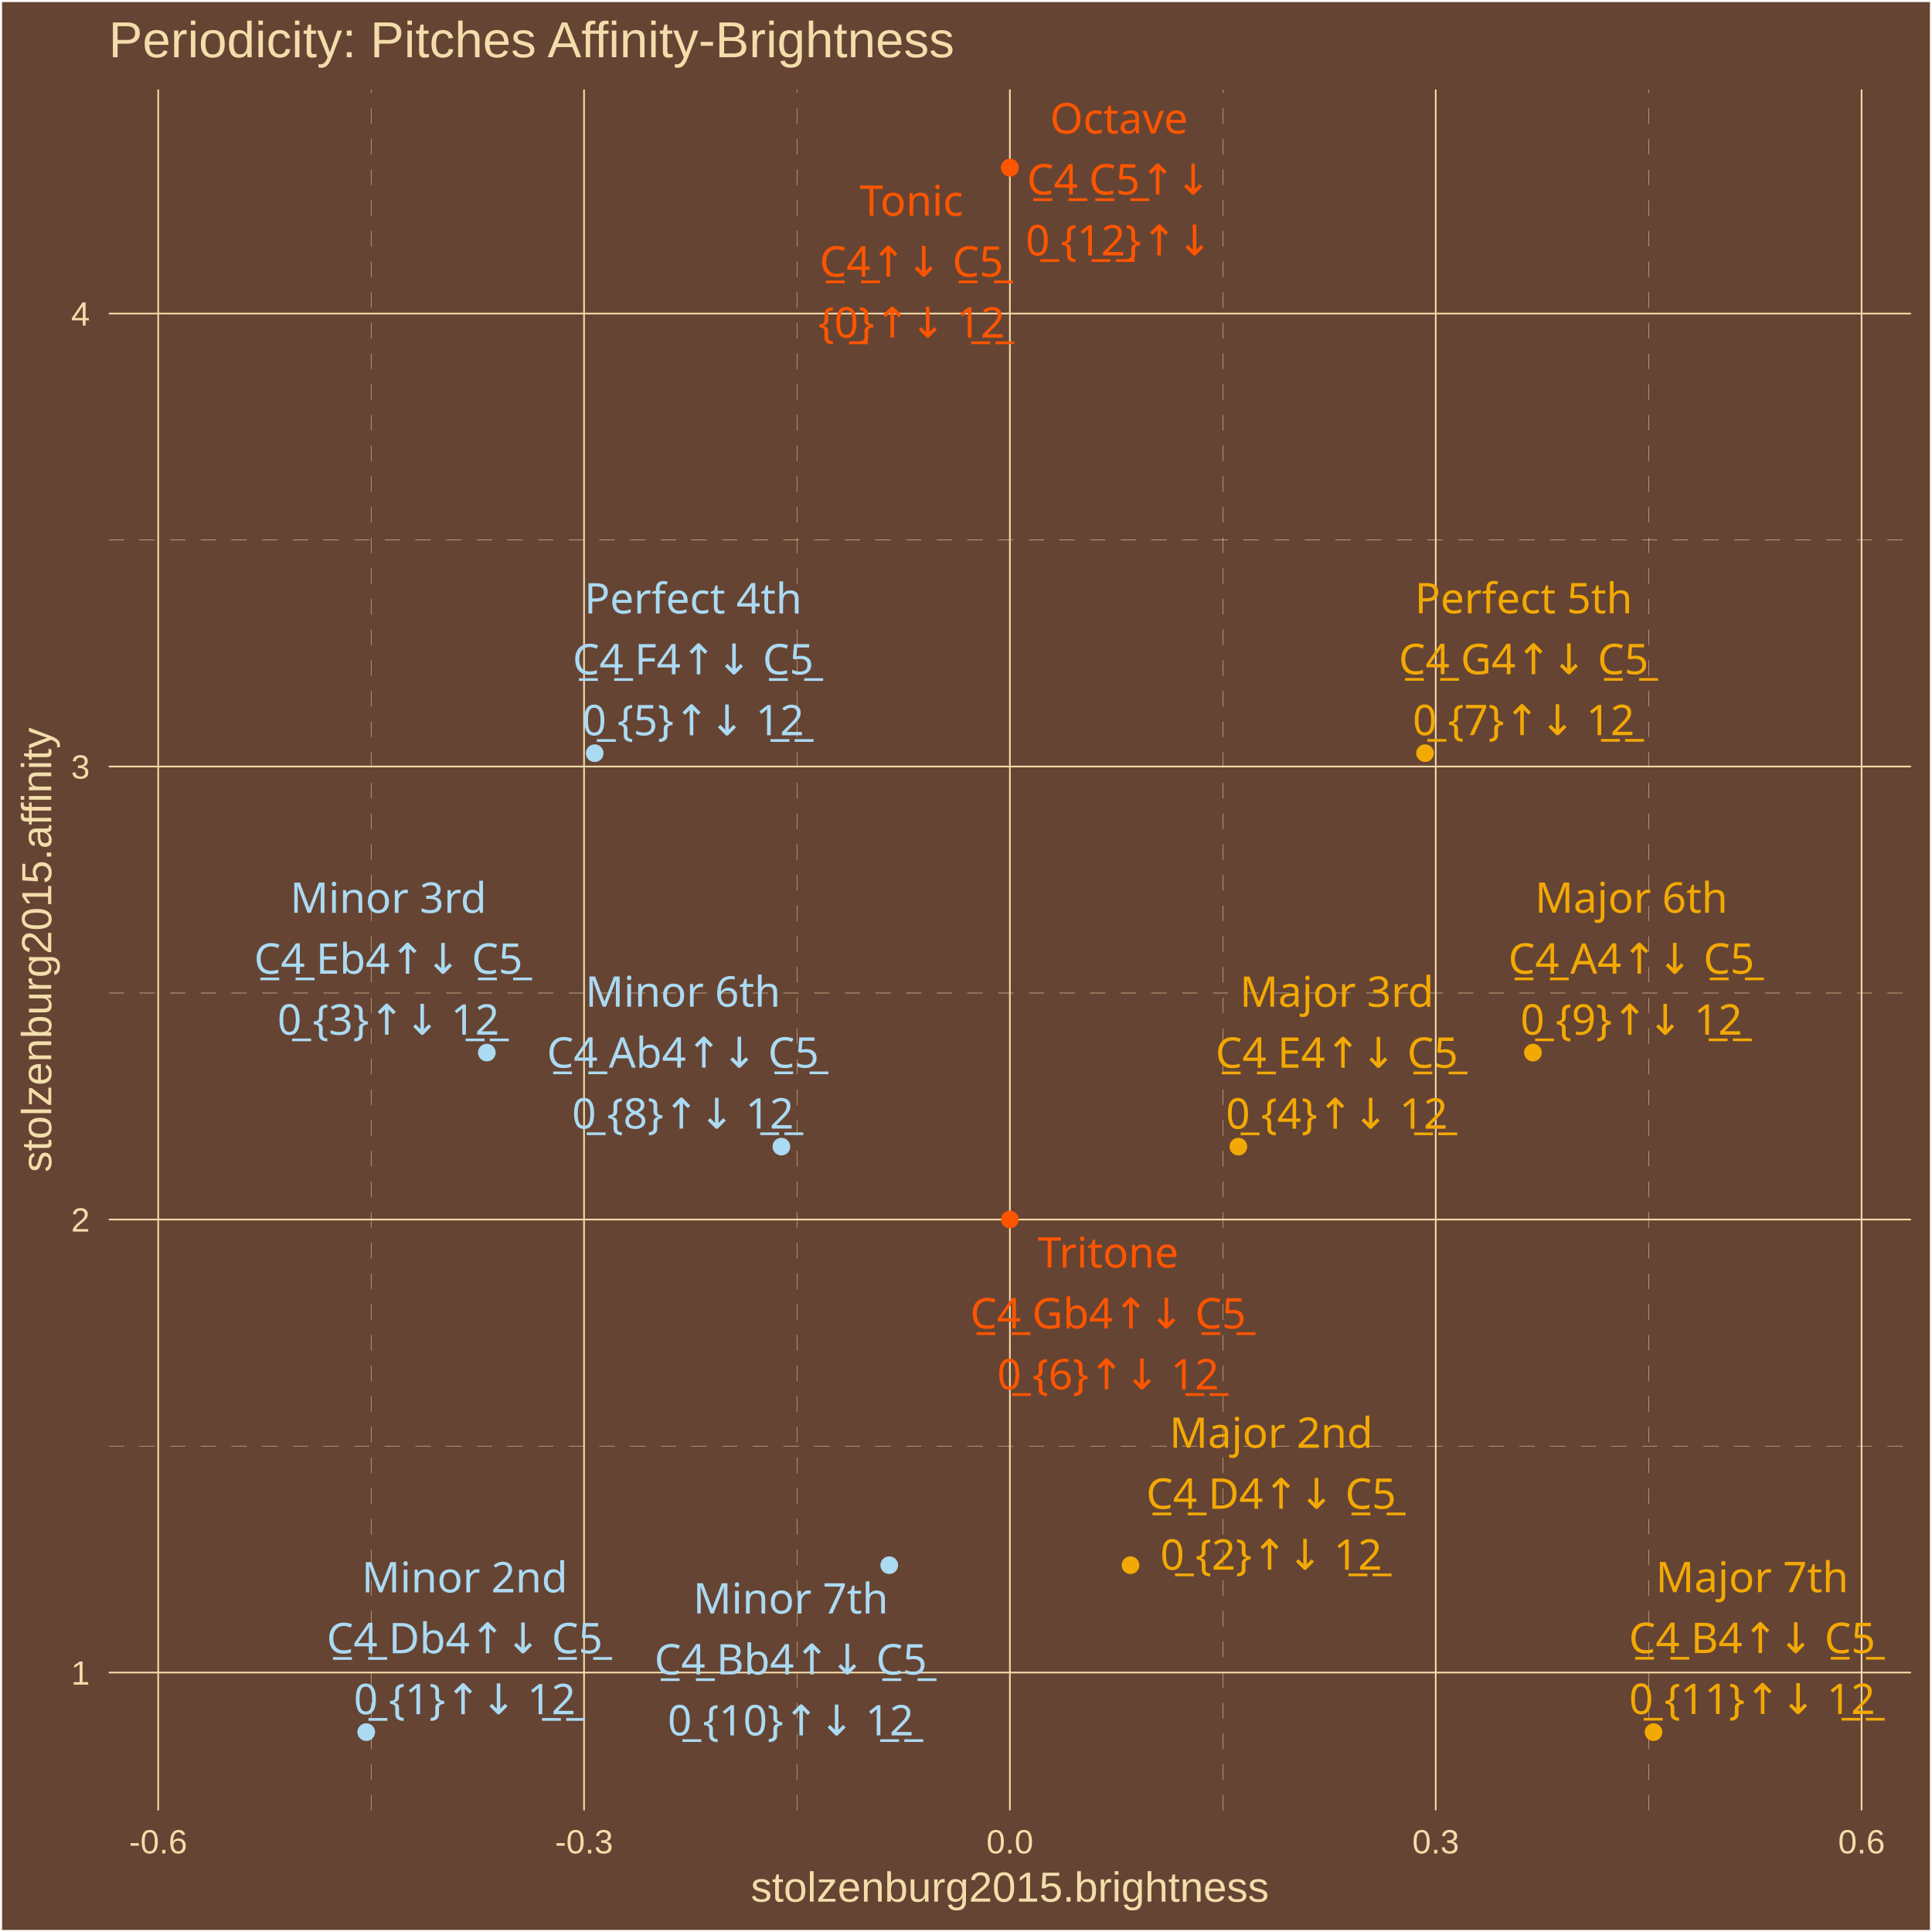
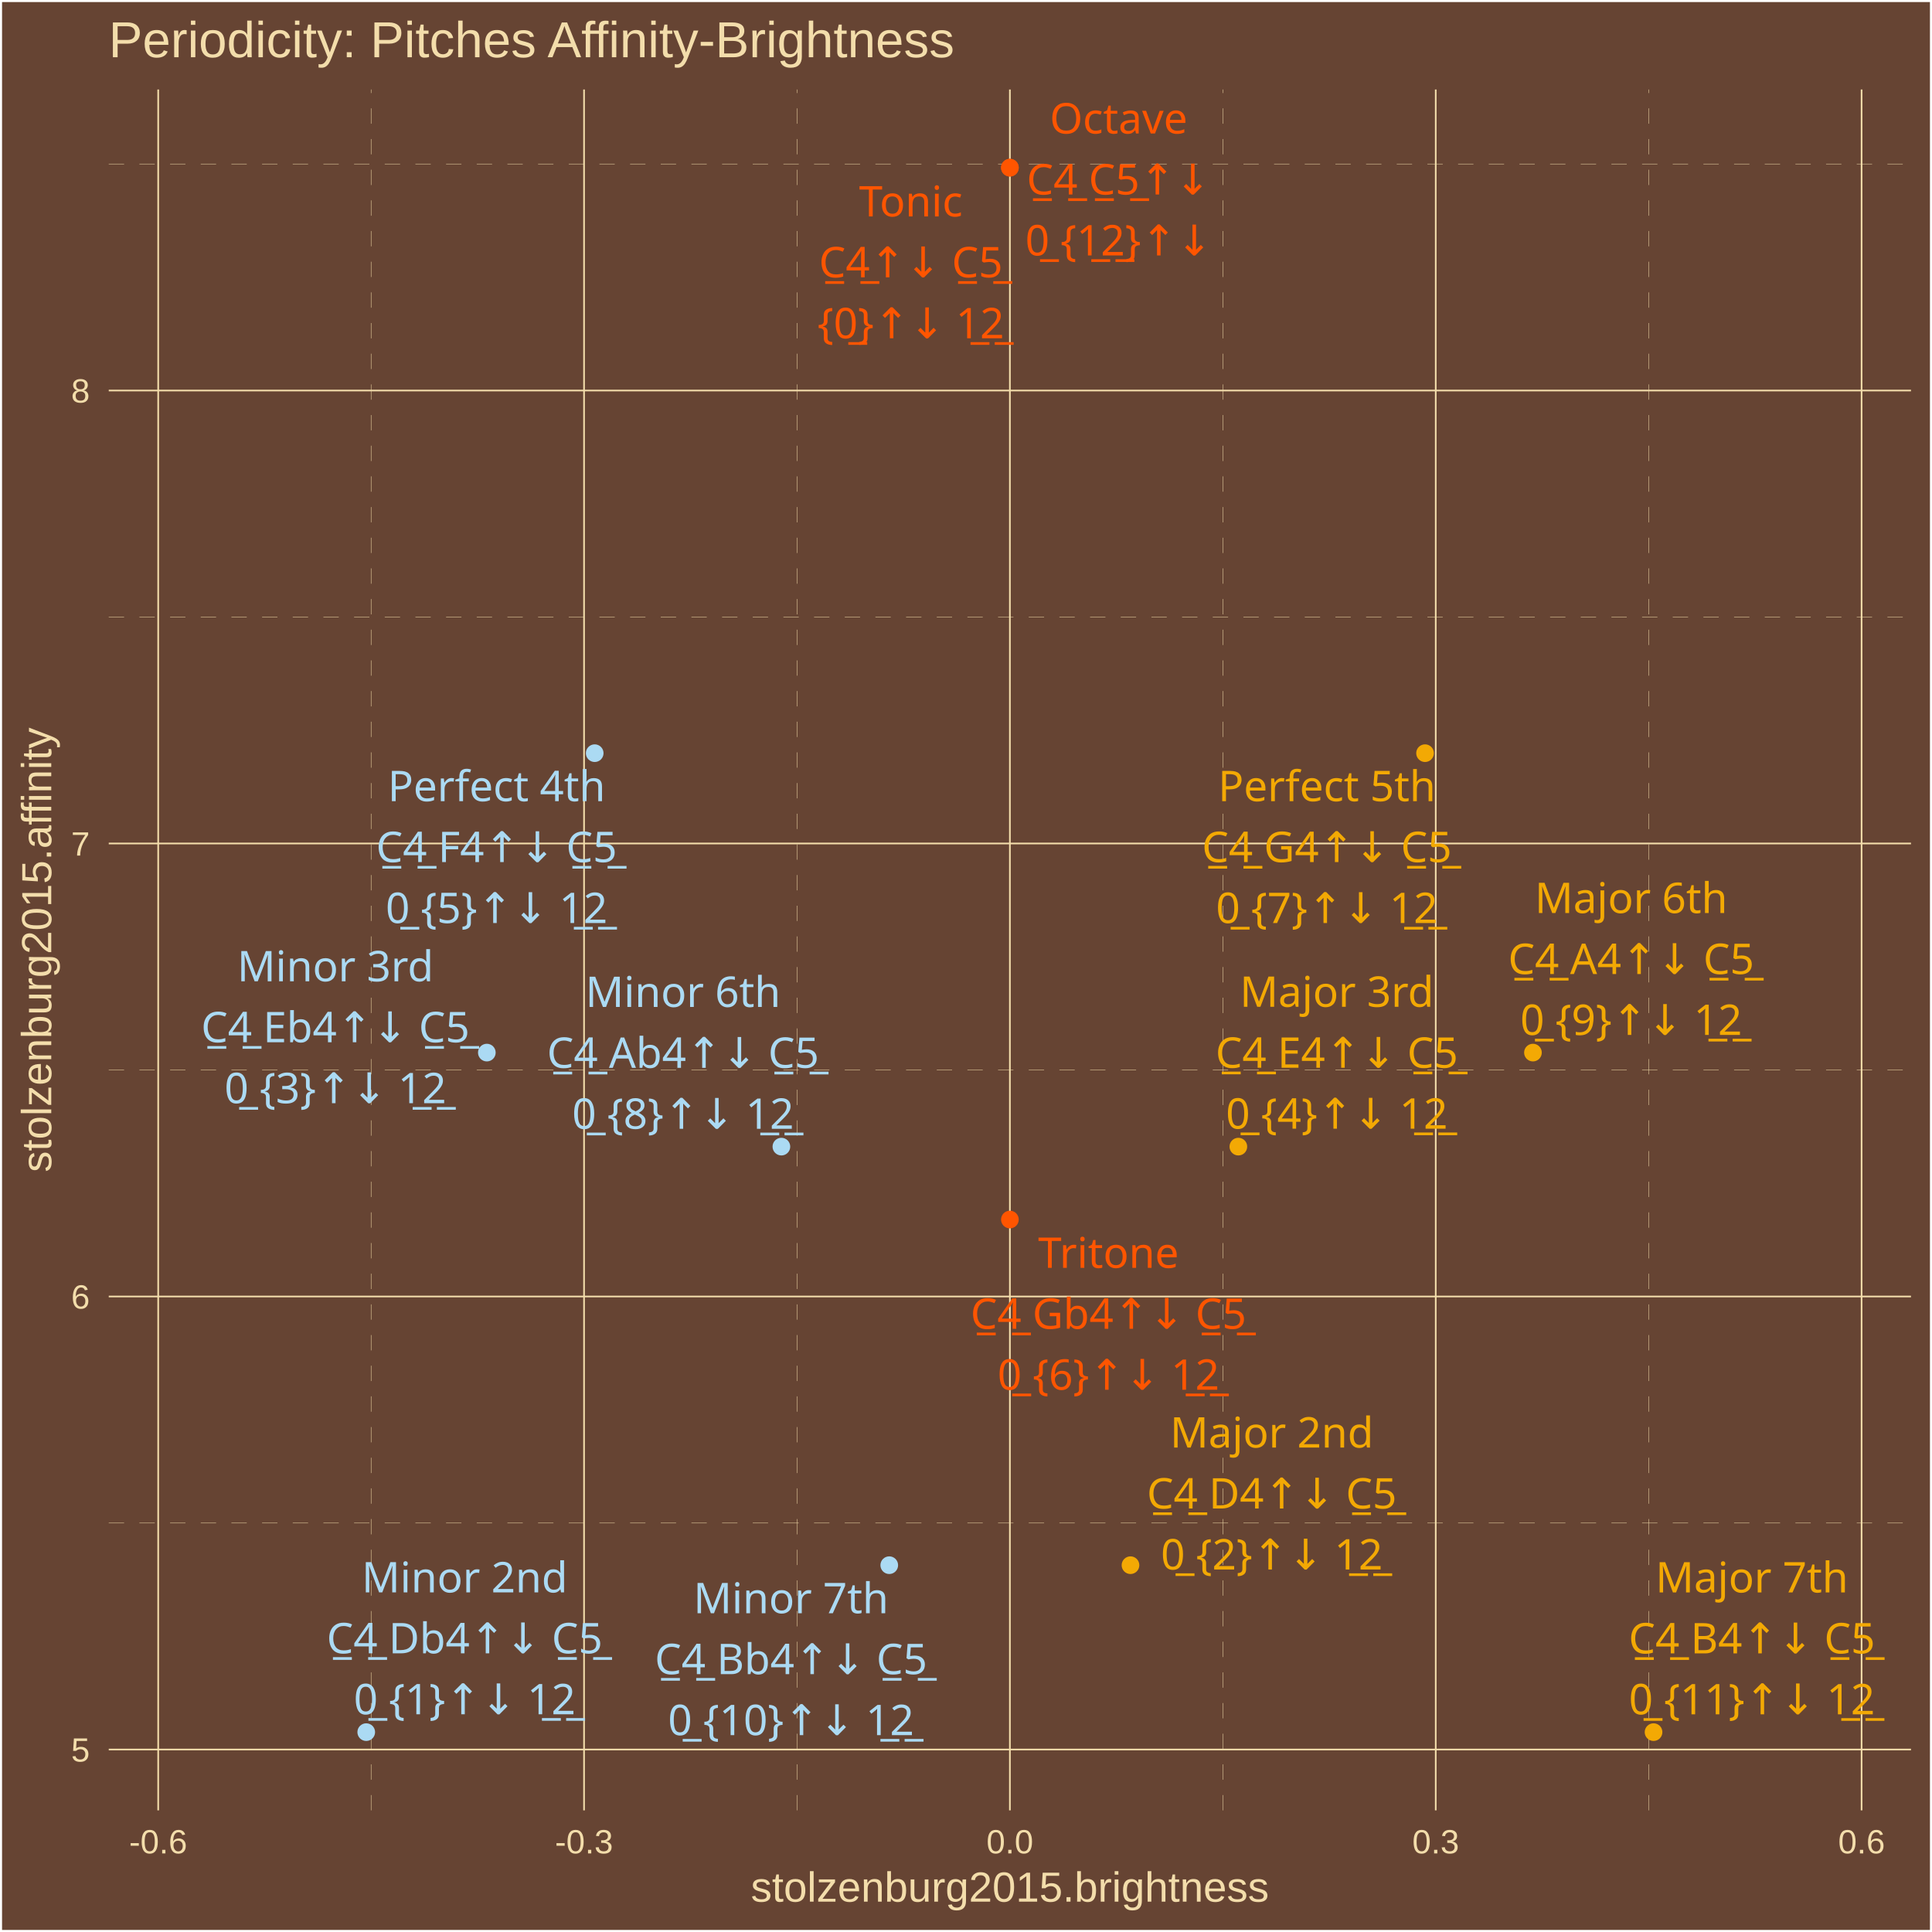
<svg xmlns="http://www.w3.org/2000/svg" class="svglite" width="504.00pt" height="504.00pt" viewBox="0 0 504.00 504.00">
  <defs>
    <style type="text/css">
    .svglite line, .svglite polyline, .svglite polygon, .svglite path, .svglite rect, .svglite circle {
      fill: none;
      stroke: #000000;
      stroke-linecap: round;
      stroke-linejoin: round;
      stroke-miterlimit: 10.00;
    }
    .svglite text {
      white-space: pre;
    }
  </style>
  </defs>
  <rect width="100%" height="100%" style="stroke: none; fill: #664433;" />
  <defs>
    <clipPath id="cpMC4wMHw1MDQuMDB8MC4wMHw1MDQuMDA=">
      <rect x="0.00" y="0.00" width="504.00" height="504.00" />
    </clipPath>
  </defs>
  <g clip-path="url(#cpMC4wMHw1MDQuMDB8MC4wMHw1MDQuMDA=)">
    <rect x="0.00" y="-0" width="504.00" height="504.00" style="stroke-width: 1.07; stroke: #FFFFFF; fill: #664433;" />
  </g>
  <defs>
    <clipPath id="cpMjguMzd8NDk4LjUyfDIzLjM0fDQ3Mi4yNw==">
      <rect x="28.37" y="23.34" width="470.15" height="448.93" />
    </clipPath>
  </defs>
  <g clip-path="url(#cpMjguMzd8NDk4LjUyfDIzLjM0fDQ3Mi4yNw==)">
    <rect x="28.37" y="23.34" width="470.15" height="448.93" style="stroke-width: 1.07; stroke: none; fill: #664433;" />
-     <polyline points="28.37,377.23 498.52,377.23 " style="stroke-width: 0.11; stroke: #F3DDAB; stroke-dasharray: 4.00,4.00; stroke-linecap: butt;" />
-     <polyline points="28.37,259.05 498.52,259.05 " style="stroke-width: 0.11; stroke: #F3DDAB; stroke-dasharray: 4.00,4.00; stroke-linecap: butt;" />
-     <polyline points="28.37,140.87 498.52,140.87 " style="stroke-width: 0.11; stroke: #F3DDAB; stroke-dasharray: 4.00,4.00; stroke-linecap: butt;" />
+     <polyline points="28.37,397.31 498.52,397.31 " style="stroke-width: 0.11; stroke: #F3DDAB; stroke-dasharray: 4.00,4.00; stroke-linecap: butt;" />
+     <polyline points="28.37,279.13 498.52,279.13 " style="stroke-width: 0.11; stroke: #F3DDAB; stroke-dasharray: 4.00,4.00; stroke-linecap: butt;" />
+     <polyline points="28.37,160.96 498.52,160.96 " style="stroke-width: 0.11; stroke: #F3DDAB; stroke-dasharray: 4.00,4.00; stroke-linecap: butt;" />
+     <polyline points="28.37,42.78 498.52,42.78 " style="stroke-width: 0.11; stroke: #F3DDAB; stroke-dasharray: 4.00,4.00; stroke-linecap: butt;" />
    <polyline points="96.81,472.27 96.81,23.34 " style="stroke-width: 0.11; stroke: #F3DDAB; stroke-dasharray: 4.00,4.00; stroke-linecap: butt;" />
    <polyline points="207.90,472.27 207.90,23.34 " style="stroke-width: 0.11; stroke: #F3DDAB; stroke-dasharray: 4.00,4.00; stroke-linecap: butt;" />
    <polyline points="318.99,472.27 318.99,23.34 " style="stroke-width: 0.11; stroke: #F3DDAB; stroke-dasharray: 4.00,4.00; stroke-linecap: butt;" />
    <polyline points="430.08,472.27 430.08,23.34 " style="stroke-width: 0.11; stroke: #F3DDAB; stroke-dasharray: 4.00,4.00; stroke-linecap: butt;" />
-     <polyline points="28.37,436.32 498.52,436.32 " style="stroke-width: 0.43; stroke: #F3DDAB; stroke-linecap: butt;" />
-     <polyline points="28.37,318.14 498.52,318.14 " style="stroke-width: 0.43; stroke: #F3DDAB; stroke-linecap: butt;" />
-     <polyline points="28.37,199.96 498.52,199.96 " style="stroke-width: 0.43; stroke: #F3DDAB; stroke-linecap: butt;" />
-     <polyline points="28.37,81.79 498.52,81.79 " style="stroke-width: 0.43; stroke: #F3DDAB; stroke-linecap: butt;" />
+     <polyline points="28.37,456.40 498.52,456.40 " style="stroke-width: 0.43; stroke: #F3DDAB; stroke-linecap: butt;" />
+     <polyline points="28.37,338.22 498.52,338.22 " style="stroke-width: 0.43; stroke: #F3DDAB; stroke-linecap: butt;" />
+     <polyline points="28.37,220.04 498.52,220.04 " style="stroke-width: 0.43; stroke: #F3DDAB; stroke-linecap: butt;" />
+     <polyline points="28.37,101.87 498.52,101.87 " style="stroke-width: 0.43; stroke: #F3DDAB; stroke-linecap: butt;" />
    <polyline points="41.27,472.27 41.27,23.34 " style="stroke-width: 0.43; stroke: #F3DDAB; stroke-linecap: butt;" />
    <polyline points="152.36,472.27 152.36,23.34 " style="stroke-width: 0.43; stroke: #F3DDAB; stroke-linecap: butt;" />
    <polyline points="263.45,472.27 263.45,23.34 " style="stroke-width: 0.43; stroke: #F3DDAB; stroke-linecap: butt;" />
    <polyline points="374.54,472.27 374.54,23.34 " style="stroke-width: 0.43; stroke: #F3DDAB; stroke-linecap: butt;" />
    <polyline points="485.63,472.27 485.63,23.34 " style="stroke-width: 0.43; stroke: #F3DDAB; stroke-linecap: butt;" />
    <circle cx="263.45" cy="43.74" r="1.95" style="stroke-width: 0.71; stroke: #FF5500; fill: #FF5500;" />
    <circle cx="95.54" cy="451.86" r="1.95" style="stroke-width: 0.71; stroke: #ABDAF3; fill: #ABDAF3;" />
    <circle cx="294.91" cy="408.31" r="1.95" style="stroke-width: 0.71; stroke: #F3A904; fill: #F3A904;" />
    <circle cx="127.00" cy="274.59" r="1.95" style="stroke-width: 0.71; stroke: #ABDAF3; fill: #ABDAF3;" />
    <circle cx="323.05" cy="299.12" r="1.95" style="stroke-width: 0.71; stroke: #F3A904; fill: #F3A904;" />
    <circle cx="155.14" cy="196.48" r="1.95" style="stroke-width: 0.71; stroke: #ABDAF3; fill: #ABDAF3;" />
    <circle cx="263.45" cy="318.14" r="1.95" style="stroke-width: 0.71; stroke: #FF5500; fill: #FF5500;" />
    <circle cx="371.75" cy="196.48" r="1.95" style="stroke-width: 0.71; stroke: #F3A904; fill: #F3A904;" />
    <circle cx="203.84" cy="299.12" r="1.95" style="stroke-width: 0.71; stroke: #ABDAF3; fill: #ABDAF3;" />
-     <circle cx="399.89" cy="274.59" r="1.95" style="stroke-width: 0.71; stroke: #F3A904; fill: #F3A904;" />
+     <circle cx="399.90" cy="274.59" r="1.95" style="stroke-width: 0.71; stroke: #F3A904; fill: #F3A904;" />
    <circle cx="231.98" cy="408.31" r="1.95" style="stroke-width: 0.71; stroke: #ABDAF3; fill: #ABDAF3;" />
    <circle cx="431.36" cy="451.86" r="1.95" style="stroke-width: 0.71; stroke: #F3A904; fill: #F3A904;" />
    <circle cx="263.45" cy="43.74" r="1.95" style="stroke-width: 0.71; stroke: #FF5500; fill: #FF5500;" />
-     <text x="237.78" y="56.28" text-anchor="middle" style="font-size: 11.04px;fill: #FF5500; font-family: &quot;Arial Unicode MS&quot;;" textLength="26.97px" lengthAdjust="spacingAndGlyphs">Tonic</text>
-     <text x="237.78" y="72.17" text-anchor="middle" style="font-size: 11.04px;fill: #FF5500; font-family: &quot;Arial Unicode MS&quot;;" textLength="46.99px" lengthAdjust="spacingAndGlyphs">C̲4̲↑↓ C̲5̲</text>
-     <text x="237.78" y="88.07" text-anchor="middle" style="font-size: 11.04px;fill: #FF5500; font-family: &quot;Arial Unicode MS&quot;;" textLength="44.57px" lengthAdjust="spacingAndGlyphs">{0̲}↑↓ 1̲2̲</text>
-     <text x="121.22" y="415.40" text-anchor="middle" style="font-size: 11.04px;fill: #ABDAF3; font-family: &quot;Arial Unicode MS&quot;;" textLength="49.05px" lengthAdjust="spacingAndGlyphs">Minor 2nd</text>
-     <text x="121.22" y="431.29" text-anchor="middle" style="font-size: 11.04px;fill: #ABDAF3; font-family: &quot;Arial Unicode MS&quot;;" textLength="70.29px" lengthAdjust="spacingAndGlyphs">C̲4̲ Db4↑↓ C̲5̲</text>
-     <text x="121.22" y="447.19" text-anchor="middle" style="font-size: 11.04px;fill: #ABDAF3; font-family: &quot;Arial Unicode MS&quot;;" textLength="53.77px" lengthAdjust="spacingAndGlyphs">0̲ {1}↑↓ 1̲2̲</text>
-     <text x="331.61" y="377.69" text-anchor="middle" style="font-size: 11.04px;fill: #F3A904; font-family: &quot;Arial Unicode MS&quot;;" textLength="49.05px" lengthAdjust="spacingAndGlyphs">Major 2nd</text>
-     <text x="331.61" y="393.59" text-anchor="middle" style="font-size: 11.04px;fill: #F3A904; font-family: &quot;Arial Unicode MS&quot;;" textLength="64.15px" lengthAdjust="spacingAndGlyphs">C̲4̲ D4↑↓ C̲5̲</text>
-     <text x="331.61" y="409.49" text-anchor="middle" style="font-size: 11.04px;fill: #F3A904; font-family: &quot;Arial Unicode MS&quot;;" textLength="53.77px" lengthAdjust="spacingAndGlyphs">0̲ {2}↑↓ 1̲2̲</text>
-     <text x="101.31" y="238.13" text-anchor="middle" style="font-size: 11.04px;fill: #ABDAF3; font-family: &quot;Arial Unicode MS&quot;;" textLength="46.58px" lengthAdjust="spacingAndGlyphs">Minor 3rd</text>
-     <text x="101.31" y="254.02" text-anchor="middle" style="font-size: 11.04px;fill: #ABDAF3; font-family: &quot;Arial Unicode MS&quot;;" textLength="69.68px" lengthAdjust="spacingAndGlyphs">C̲4̲ Eb4↑↓ C̲5̲</text>
-     <text x="101.31" y="269.92" text-anchor="middle" style="font-size: 11.04px;fill: #ABDAF3; font-family: &quot;Arial Unicode MS&quot;;" textLength="53.77px" lengthAdjust="spacingAndGlyphs">0̲ {3}↑↓ 1̲2̲</text>
+     <text x="237.61" y="56.46" text-anchor="middle" style="font-size: 11.04px;fill: #FF5500; font-family: &quot;Arial Unicode MS&quot;;" textLength="26.97px" lengthAdjust="spacingAndGlyphs">Tonic</text>
+     <text x="237.61" y="72.35" text-anchor="middle" style="font-size: 11.04px;fill: #FF5500; font-family: &quot;Arial Unicode MS&quot;;" textLength="46.99px" lengthAdjust="spacingAndGlyphs">C̲4̲↑↓ C̲5̲</text>
+     <text x="237.61" y="88.25" text-anchor="middle" style="font-size: 11.04px;fill: #FF5500; font-family: &quot;Arial Unicode MS&quot;;" textLength="44.57px" lengthAdjust="spacingAndGlyphs">{0̲}↑↓ 1̲2̲</text>
+     <text x="121.21" y="415.41" text-anchor="middle" style="font-size: 11.04px;fill: #ABDAF3; font-family: &quot;Arial Unicode MS&quot;;" textLength="49.05px" lengthAdjust="spacingAndGlyphs">Minor 2nd</text>
+     <text x="121.21" y="431.30" text-anchor="middle" style="font-size: 11.04px;fill: #ABDAF3; font-family: &quot;Arial Unicode MS&quot;;" textLength="70.29px" lengthAdjust="spacingAndGlyphs">C̲4̲ Db4↑↓ C̲5̲</text>
+     <text x="121.21" y="447.20" text-anchor="middle" style="font-size: 11.04px;fill: #ABDAF3; font-family: &quot;Arial Unicode MS&quot;;" textLength="53.77px" lengthAdjust="spacingAndGlyphs">0̲ {1}↑↓ 1̲2̲</text>
+     <text x="331.77" y="377.63" text-anchor="middle" style="font-size: 11.04px;fill: #F3A904; font-family: &quot;Arial Unicode MS&quot;;" textLength="49.05px" lengthAdjust="spacingAndGlyphs">Major 2nd</text>
+     <text x="331.77" y="393.53" text-anchor="middle" style="font-size: 11.04px;fill: #F3A904; font-family: &quot;Arial Unicode MS&quot;;" textLength="64.15px" lengthAdjust="spacingAndGlyphs">C̲4̲ D4↑↓ C̲5̲</text>
+     <text x="331.77" y="409.43" text-anchor="middle" style="font-size: 11.04px;fill: #F3A904; font-family: &quot;Arial Unicode MS&quot;;" textLength="53.77px" lengthAdjust="spacingAndGlyphs">0̲ {2}↑↓ 1̲2̲</text>
+     <text x="87.49" y="255.99" text-anchor="middle" style="font-size: 11.04px;fill: #ABDAF3; font-family: &quot;Arial Unicode MS&quot;;" textLength="46.58px" lengthAdjust="spacingAndGlyphs">Minor 3rd</text>
+     <text x="87.49" y="271.89" text-anchor="middle" style="font-size: 11.04px;fill: #ABDAF3; font-family: &quot;Arial Unicode MS&quot;;" textLength="69.68px" lengthAdjust="spacingAndGlyphs">C̲4̲ Eb4↑↓ C̲5̲</text>
+     <text x="87.49" y="287.79" text-anchor="middle" style="font-size: 11.04px;fill: #ABDAF3; font-family: &quot;Arial Unicode MS&quot;;" textLength="53.77px" lengthAdjust="spacingAndGlyphs">0̲ {3}↑↓ 1̲2̲</text>
    <text x="348.73" y="262.65" text-anchor="middle" style="font-size: 11.04px;fill: #F3A904; font-family: &quot;Arial Unicode MS&quot;;" textLength="46.58px" lengthAdjust="spacingAndGlyphs">Major 3rd</text>
    <text x="348.73" y="278.55" text-anchor="middle" style="font-size: 11.04px;fill: #F3A904; font-family: &quot;Arial Unicode MS&quot;;" textLength="63.55px" lengthAdjust="spacingAndGlyphs">C̲4̲ E4↑↓ C̲5̲</text>
    <text x="348.73" y="294.44" text-anchor="middle" style="font-size: 11.04px;fill: #F3A904; font-family: &quot;Arial Unicode MS&quot;;" textLength="53.77px" lengthAdjust="spacingAndGlyphs">0̲ {4}↑↓ 1̲2̲</text>
-     <text x="180.82" y="160.03" text-anchor="middle" style="font-size: 11.04px;fill: #ABDAF3; font-family: &quot;Arial Unicode MS&quot;;" textLength="53.35px" lengthAdjust="spacingAndGlyphs">Perfect 4th</text>
-     <text x="180.82" y="175.92" text-anchor="middle" style="font-size: 11.04px;fill: #ABDAF3; font-family: &quot;Arial Unicode MS&quot;;" textLength="62.93px" lengthAdjust="spacingAndGlyphs">C̲4̲ F4↑↓ C̲5̲</text>
-     <text x="180.82" y="191.82" text-anchor="middle" style="font-size: 11.04px;fill: #ABDAF3; font-family: &quot;Arial Unicode MS&quot;;" textLength="53.77px" lengthAdjust="spacingAndGlyphs">0̲ {5}↑↓ 1̲2̲</text>
-     <text x="289.07" y="330.66" text-anchor="middle" style="font-size: 11.04px;fill: #FF5500; font-family: &quot;Arial Unicode MS&quot;;" textLength="34.33px" lengthAdjust="spacingAndGlyphs">Tritone</text>
-     <text x="289.07" y="346.55" text-anchor="middle" style="font-size: 11.04px;fill: #FF5500; font-family: &quot;Arial Unicode MS&quot;;" textLength="70.91px" lengthAdjust="spacingAndGlyphs">C̲4̲ Gb4↑↓ C̲5̲</text>
-     <text x="289.07" y="362.45" text-anchor="middle" style="font-size: 11.04px;fill: #FF5500; font-family: &quot;Arial Unicode MS&quot;;" textLength="53.77px" lengthAdjust="spacingAndGlyphs">0̲ {6}↑↓ 1̲2̲</text>
-     <text x="397.47" y="159.99" text-anchor="middle" style="font-size: 11.04px;fill: #F3A904; font-family: &quot;Arial Unicode MS&quot;;" textLength="53.35px" lengthAdjust="spacingAndGlyphs">Perfect 5th</text>
-     <text x="397.47" y="175.88" text-anchor="middle" style="font-size: 11.04px;fill: #F3A904; font-family: &quot;Arial Unicode MS&quot;;" textLength="64.77px" lengthAdjust="spacingAndGlyphs">C̲4̲ G4↑↓ C̲5̲</text>
-     <text x="397.47" y="191.78" text-anchor="middle" style="font-size: 11.04px;fill: #F3A904; font-family: &quot;Arial Unicode MS&quot;;" textLength="53.77px" lengthAdjust="spacingAndGlyphs">0̲ {7}↑↓ 1̲2̲</text>
-     <text x="178.15" y="262.62" text-anchor="middle" style="font-size: 11.04px;fill: #ABDAF3; font-family: &quot;Arial Unicode MS&quot;;" textLength="45.98px" lengthAdjust="spacingAndGlyphs">Minor 6th</text>
-     <text x="178.15" y="278.52" text-anchor="middle" style="font-size: 11.04px;fill: #ABDAF3; font-family: &quot;Arial Unicode MS&quot;;" textLength="69.68px" lengthAdjust="spacingAndGlyphs">C̲4̲ Ab4↑↓ C̲5̲</text>
-     <text x="178.15" y="294.41" text-anchor="middle" style="font-size: 11.04px;fill: #ABDAF3; font-family: &quot;Arial Unicode MS&quot;;" textLength="53.77px" lengthAdjust="spacingAndGlyphs">0̲ {8}↑↓ 1̲2̲</text>
-     <text x="425.57" y="238.11" text-anchor="middle" style="font-size: 11.04px;fill: #F3A904; font-family: &quot;Arial Unicode MS&quot;;" textLength="45.98px" lengthAdjust="spacingAndGlyphs">Major 6th</text>
-     <text x="425.57" y="254.01" text-anchor="middle" style="font-size: 11.04px;fill: #F3A904; font-family: &quot;Arial Unicode MS&quot;;" textLength="63.55px" lengthAdjust="spacingAndGlyphs">C̲4̲ A4↑↓ C̲5̲</text>
-     <text x="425.57" y="269.91" text-anchor="middle" style="font-size: 11.04px;fill: #F3A904; font-family: &quot;Arial Unicode MS&quot;;" textLength="53.77px" lengthAdjust="spacingAndGlyphs">0̲ {9}↑↓ 1̲2̲</text>
-     <text x="206.27" y="420.92" text-anchor="middle" style="font-size: 11.04px;fill: #ABDAF3; font-family: &quot;Arial Unicode MS&quot;;" textLength="45.98px" lengthAdjust="spacingAndGlyphs">Minor 7th</text>
-     <text x="206.27" y="436.82" text-anchor="middle" style="font-size: 11.04px;fill: #ABDAF3; font-family: &quot;Arial Unicode MS&quot;;" textLength="69.68px" lengthAdjust="spacingAndGlyphs">C̲4̲ Bb4↑↓ C̲5̲</text>
-     <text x="206.27" y="452.72" text-anchor="middle" style="font-size: 11.04px;fill: #ABDAF3; font-family: &quot;Arial Unicode MS&quot;;" textLength="59.90px" lengthAdjust="spacingAndGlyphs">0̲ {10}↑↓ 1̲2̲</text>
-     <text x="457.08" y="415.35" text-anchor="middle" style="font-size: 11.04px;fill: #F3A904; font-family: &quot;Arial Unicode MS&quot;;" textLength="45.98px" lengthAdjust="spacingAndGlyphs">Major 7th</text>
-     <text x="457.08" y="431.24" text-anchor="middle" style="font-size: 11.04px;fill: #F3A904; font-family: &quot;Arial Unicode MS&quot;;" textLength="63.55px" lengthAdjust="spacingAndGlyphs">C̲4̲ B4↑↓ C̲5̲</text>
-     <text x="457.08" y="447.14" text-anchor="middle" style="font-size: 11.04px;fill: #F3A904; font-family: &quot;Arial Unicode MS&quot;;" textLength="59.90px" lengthAdjust="spacingAndGlyphs">0̲ {11}↑↓ 1̲2̲</text>
-     <text x="291.89" y="34.83" text-anchor="middle" style="font-size: 11.04px;fill: #FF5500; font-family: &quot;Arial Unicode MS&quot;;" textLength="34.95px" lengthAdjust="spacingAndGlyphs">Octave</text>
-     <text x="291.89" y="50.73" text-anchor="middle" style="font-size: 11.04px;fill: #FF5500; font-family: &quot;Arial Unicode MS&quot;;" textLength="46.99px" lengthAdjust="spacingAndGlyphs">C̲4̲ C̲5̲↑↓</text>
-     <text x="291.89" y="66.63" text-anchor="middle" style="font-size: 11.04px;fill: #FF5500; font-family: &quot;Arial Unicode MS&quot;;" textLength="44.57px" lengthAdjust="spacingAndGlyphs">0̲ {1̲2̲}↑↓</text>
+     <text x="129.54" y="209.00" text-anchor="middle" style="font-size: 11.04px;fill: #ABDAF3; font-family: &quot;Arial Unicode MS&quot;;" textLength="53.35px" lengthAdjust="spacingAndGlyphs">Perfect 4th</text>
+     <text x="129.54" y="224.90" text-anchor="middle" style="font-size: 11.04px;fill: #ABDAF3; font-family: &quot;Arial Unicode MS&quot;;" textLength="62.93px" lengthAdjust="spacingAndGlyphs">C̲4̲ F4↑↓ C̲5̲</text>
+     <text x="129.54" y="240.79" text-anchor="middle" style="font-size: 11.04px;fill: #ABDAF3; font-family: &quot;Arial Unicode MS&quot;;" textLength="53.77px" lengthAdjust="spacingAndGlyphs">0̲ {5}↑↓ 1̲2̲</text>
+     <text x="289.16" y="330.75" text-anchor="middle" style="font-size: 11.04px;fill: #FF5500; font-family: &quot;Arial Unicode MS&quot;;" textLength="34.33px" lengthAdjust="spacingAndGlyphs">Tritone</text>
+     <text x="289.16" y="346.64" text-anchor="middle" style="font-size: 11.04px;fill: #FF5500; font-family: &quot;Arial Unicode MS&quot;;" textLength="70.91px" lengthAdjust="spacingAndGlyphs">C̲4̲ Gb4↑↓ C̲5̲</text>
+     <text x="289.16" y="362.54" text-anchor="middle" style="font-size: 11.04px;fill: #FF5500; font-family: &quot;Arial Unicode MS&quot;;" textLength="53.77px" lengthAdjust="spacingAndGlyphs">0̲ {6}↑↓ 1̲2̲</text>
+     <text x="346.14" y="209.00" text-anchor="middle" style="font-size: 11.04px;fill: #F3A904; font-family: &quot;Arial Unicode MS&quot;;" textLength="53.35px" lengthAdjust="spacingAndGlyphs">Perfect 5th</text>
+     <text x="346.14" y="224.89" text-anchor="middle" style="font-size: 11.04px;fill: #F3A904; font-family: &quot;Arial Unicode MS&quot;;" textLength="64.77px" lengthAdjust="spacingAndGlyphs">C̲4̲ G4↑↓ C̲5̲</text>
+     <text x="346.14" y="240.79" text-anchor="middle" style="font-size: 11.04px;fill: #F3A904; font-family: &quot;Arial Unicode MS&quot;;" textLength="53.77px" lengthAdjust="spacingAndGlyphs">0̲ {7}↑↓ 1̲2̲</text>
+     <text x="178.18" y="262.68" text-anchor="middle" style="font-size: 11.04px;fill: #ABDAF3; font-family: &quot;Arial Unicode MS&quot;;" textLength="45.98px" lengthAdjust="spacingAndGlyphs">Minor 6th</text>
+     <text x="178.18" y="278.57" text-anchor="middle" style="font-size: 11.04px;fill: #ABDAF3; font-family: &quot;Arial Unicode MS&quot;;" textLength="69.68px" lengthAdjust="spacingAndGlyphs">C̲4̲ Ab4↑↓ C̲5̲</text>
+     <text x="178.18" y="294.47" text-anchor="middle" style="font-size: 11.04px;fill: #ABDAF3; font-family: &quot;Arial Unicode MS&quot;;" textLength="53.77px" lengthAdjust="spacingAndGlyphs">0̲ {8}↑↓ 1̲2̲</text>
+     <text x="425.52" y="238.19" text-anchor="middle" style="font-size: 11.04px;fill: #F3A904; font-family: &quot;Arial Unicode MS&quot;;" textLength="45.98px" lengthAdjust="spacingAndGlyphs">Major 6th</text>
+     <text x="425.52" y="254.09" text-anchor="middle" style="font-size: 11.04px;fill: #F3A904; font-family: &quot;Arial Unicode MS&quot;;" textLength="63.55px" lengthAdjust="spacingAndGlyphs">C̲4̲ A4↑↓ C̲5̲</text>
+     <text x="425.52" y="269.98" text-anchor="middle" style="font-size: 11.04px;fill: #F3A904; font-family: &quot;Arial Unicode MS&quot;;" textLength="53.77px" lengthAdjust="spacingAndGlyphs">0̲ {9}↑↓ 1̲2̲</text>
+     <text x="206.35" y="420.84" text-anchor="middle" style="font-size: 11.04px;fill: #ABDAF3; font-family: &quot;Arial Unicode MS&quot;;" textLength="45.98px" lengthAdjust="spacingAndGlyphs">Minor 7th</text>
+     <text x="206.35" y="436.74" text-anchor="middle" style="font-size: 11.04px;fill: #ABDAF3; font-family: &quot;Arial Unicode MS&quot;;" textLength="69.68px" lengthAdjust="spacingAndGlyphs">C̲4̲ Bb4↑↓ C̲5̲</text>
+     <text x="206.35" y="452.64" text-anchor="middle" style="font-size: 11.04px;fill: #ABDAF3; font-family: &quot;Arial Unicode MS&quot;;" textLength="59.90px" lengthAdjust="spacingAndGlyphs">0̲ {10}↑↓ 1̲2̲</text>
+     <text x="457.01" y="415.42" text-anchor="middle" style="font-size: 11.04px;fill: #F3A904; font-family: &quot;Arial Unicode MS&quot;;" textLength="45.98px" lengthAdjust="spacingAndGlyphs">Major 7th</text>
+     <text x="457.01" y="431.32" text-anchor="middle" style="font-size: 11.04px;fill: #F3A904; font-family: &quot;Arial Unicode MS&quot;;" textLength="63.55px" lengthAdjust="spacingAndGlyphs">C̲4̲ B4↑↓ C̲5̲</text>
+     <text x="457.01" y="447.21" text-anchor="middle" style="font-size: 11.04px;fill: #F3A904; font-family: &quot;Arial Unicode MS&quot;;" textLength="59.90px" lengthAdjust="spacingAndGlyphs">0̲ {11}↑↓ 1̲2̲</text>
+     <text x="291.81" y="34.83" text-anchor="middle" style="font-size: 11.04px;fill: #FF5500; font-family: &quot;Arial Unicode MS&quot;;" textLength="34.95px" lengthAdjust="spacingAndGlyphs">Octave</text>
+     <text x="291.81" y="50.73" text-anchor="middle" style="font-size: 11.04px;fill: #FF5500; font-family: &quot;Arial Unicode MS&quot;;" textLength="46.99px" lengthAdjust="spacingAndGlyphs">C̲4̲ C̲5̲↑↓</text>
+     <text x="291.81" y="66.63" text-anchor="middle" style="font-size: 11.04px;fill: #FF5500; font-family: &quot;Arial Unicode MS&quot;;" textLength="44.57px" lengthAdjust="spacingAndGlyphs">0̲ {1̲2̲}↑↓</text>
  </g>
  <g clip-path="url(#cpMC4wMHw1MDQuMDB8MC4wMHw1MDQuMDA=)">
-     <text x="23.44" y="439.47" text-anchor="end" style="font-size: 8.80px;fill: #F3DDAB; font-family: &quot;Arial&quot;;" textLength="4.90px" lengthAdjust="spacingAndGlyphs">1</text>
-     <text x="23.44" y="321.29" text-anchor="end" style="font-size: 8.80px;fill: #F3DDAB; font-family: &quot;Arial&quot;;" textLength="4.90px" lengthAdjust="spacingAndGlyphs">2</text>
-     <text x="23.44" y="203.12" text-anchor="end" style="font-size: 8.80px;fill: #F3DDAB; font-family: &quot;Arial&quot;;" textLength="4.90px" lengthAdjust="spacingAndGlyphs">3</text>
-     <text x="23.44" y="84.94" text-anchor="end" style="font-size: 8.80px;fill: #F3DDAB; font-family: &quot;Arial&quot;;" textLength="4.90px" lengthAdjust="spacingAndGlyphs">4</text>
+     <text x="23.44" y="459.55" text-anchor="end" style="font-size: 8.80px;fill: #F3DDAB; font-family: &quot;Arial&quot;;" textLength="4.90px" lengthAdjust="spacingAndGlyphs">5</text>
+     <text x="23.44" y="341.38" text-anchor="end" style="font-size: 8.80px;fill: #F3DDAB; font-family: &quot;Arial&quot;;" textLength="4.90px" lengthAdjust="spacingAndGlyphs">6</text>
+     <text x="23.44" y="223.20" text-anchor="end" style="font-size: 8.80px;fill: #F3DDAB; font-family: &quot;Arial&quot;;" textLength="4.90px" lengthAdjust="spacingAndGlyphs">7</text>
+     <text x="23.44" y="105.02" text-anchor="end" style="font-size: 8.80px;fill: #F3DDAB; font-family: &quot;Arial&quot;;" textLength="4.90px" lengthAdjust="spacingAndGlyphs">8</text>
    <text x="41.27" y="483.50" text-anchor="middle" style="font-size: 8.80px;fill: #F3DDAB; font-family: &quot;Arial&quot;;" textLength="15.16px" lengthAdjust="spacingAndGlyphs">-0.6</text>
    <text x="152.36" y="483.50" text-anchor="middle" style="font-size: 8.80px;fill: #F3DDAB; font-family: &quot;Arial&quot;;" textLength="15.16px" lengthAdjust="spacingAndGlyphs">-0.3</text>
    <text x="263.45" y="483.50" text-anchor="middle" style="font-size: 8.80px;fill: #F3DDAB; font-family: &quot;Arial&quot;;" textLength="12.23px" lengthAdjust="spacingAndGlyphs">0.0</text>
    <text x="374.54" y="483.50" text-anchor="middle" style="font-size: 8.80px;fill: #F3DDAB; font-family: &quot;Arial&quot;;" textLength="12.23px" lengthAdjust="spacingAndGlyphs">0.3</text>
    <text x="485.63" y="483.50" text-anchor="middle" style="font-size: 8.80px;fill: #F3DDAB; font-family: &quot;Arial&quot;;" textLength="12.23px" lengthAdjust="spacingAndGlyphs">0.6</text>
    <text x="263.45" y="496.09" text-anchor="middle" style="font-size: 11.00px;fill: #F3DDAB; font-family: &quot;Arial&quot;;" textLength="135.17px" lengthAdjust="spacingAndGlyphs">stolzenburg2015.brightness</text>
    <text transform="translate(13.37,247.80) rotate(-90)" text-anchor="middle" style="font-size: 11.00px;fill: #F3DDAB; font-family: &quot;Arial&quot;;" textLength="116.19px" lengthAdjust="spacingAndGlyphs">stolzenburg2015.affinity</text>
    <text x="28.37" y="14.94" style="font-size: 13.20px;fill: #F3DDAB; font-family: &quot;Arial&quot;;" textLength="221.40px" lengthAdjust="spacingAndGlyphs">Periodicity: Pitches Affinity-Brightness</text>
  </g>
</svg>
